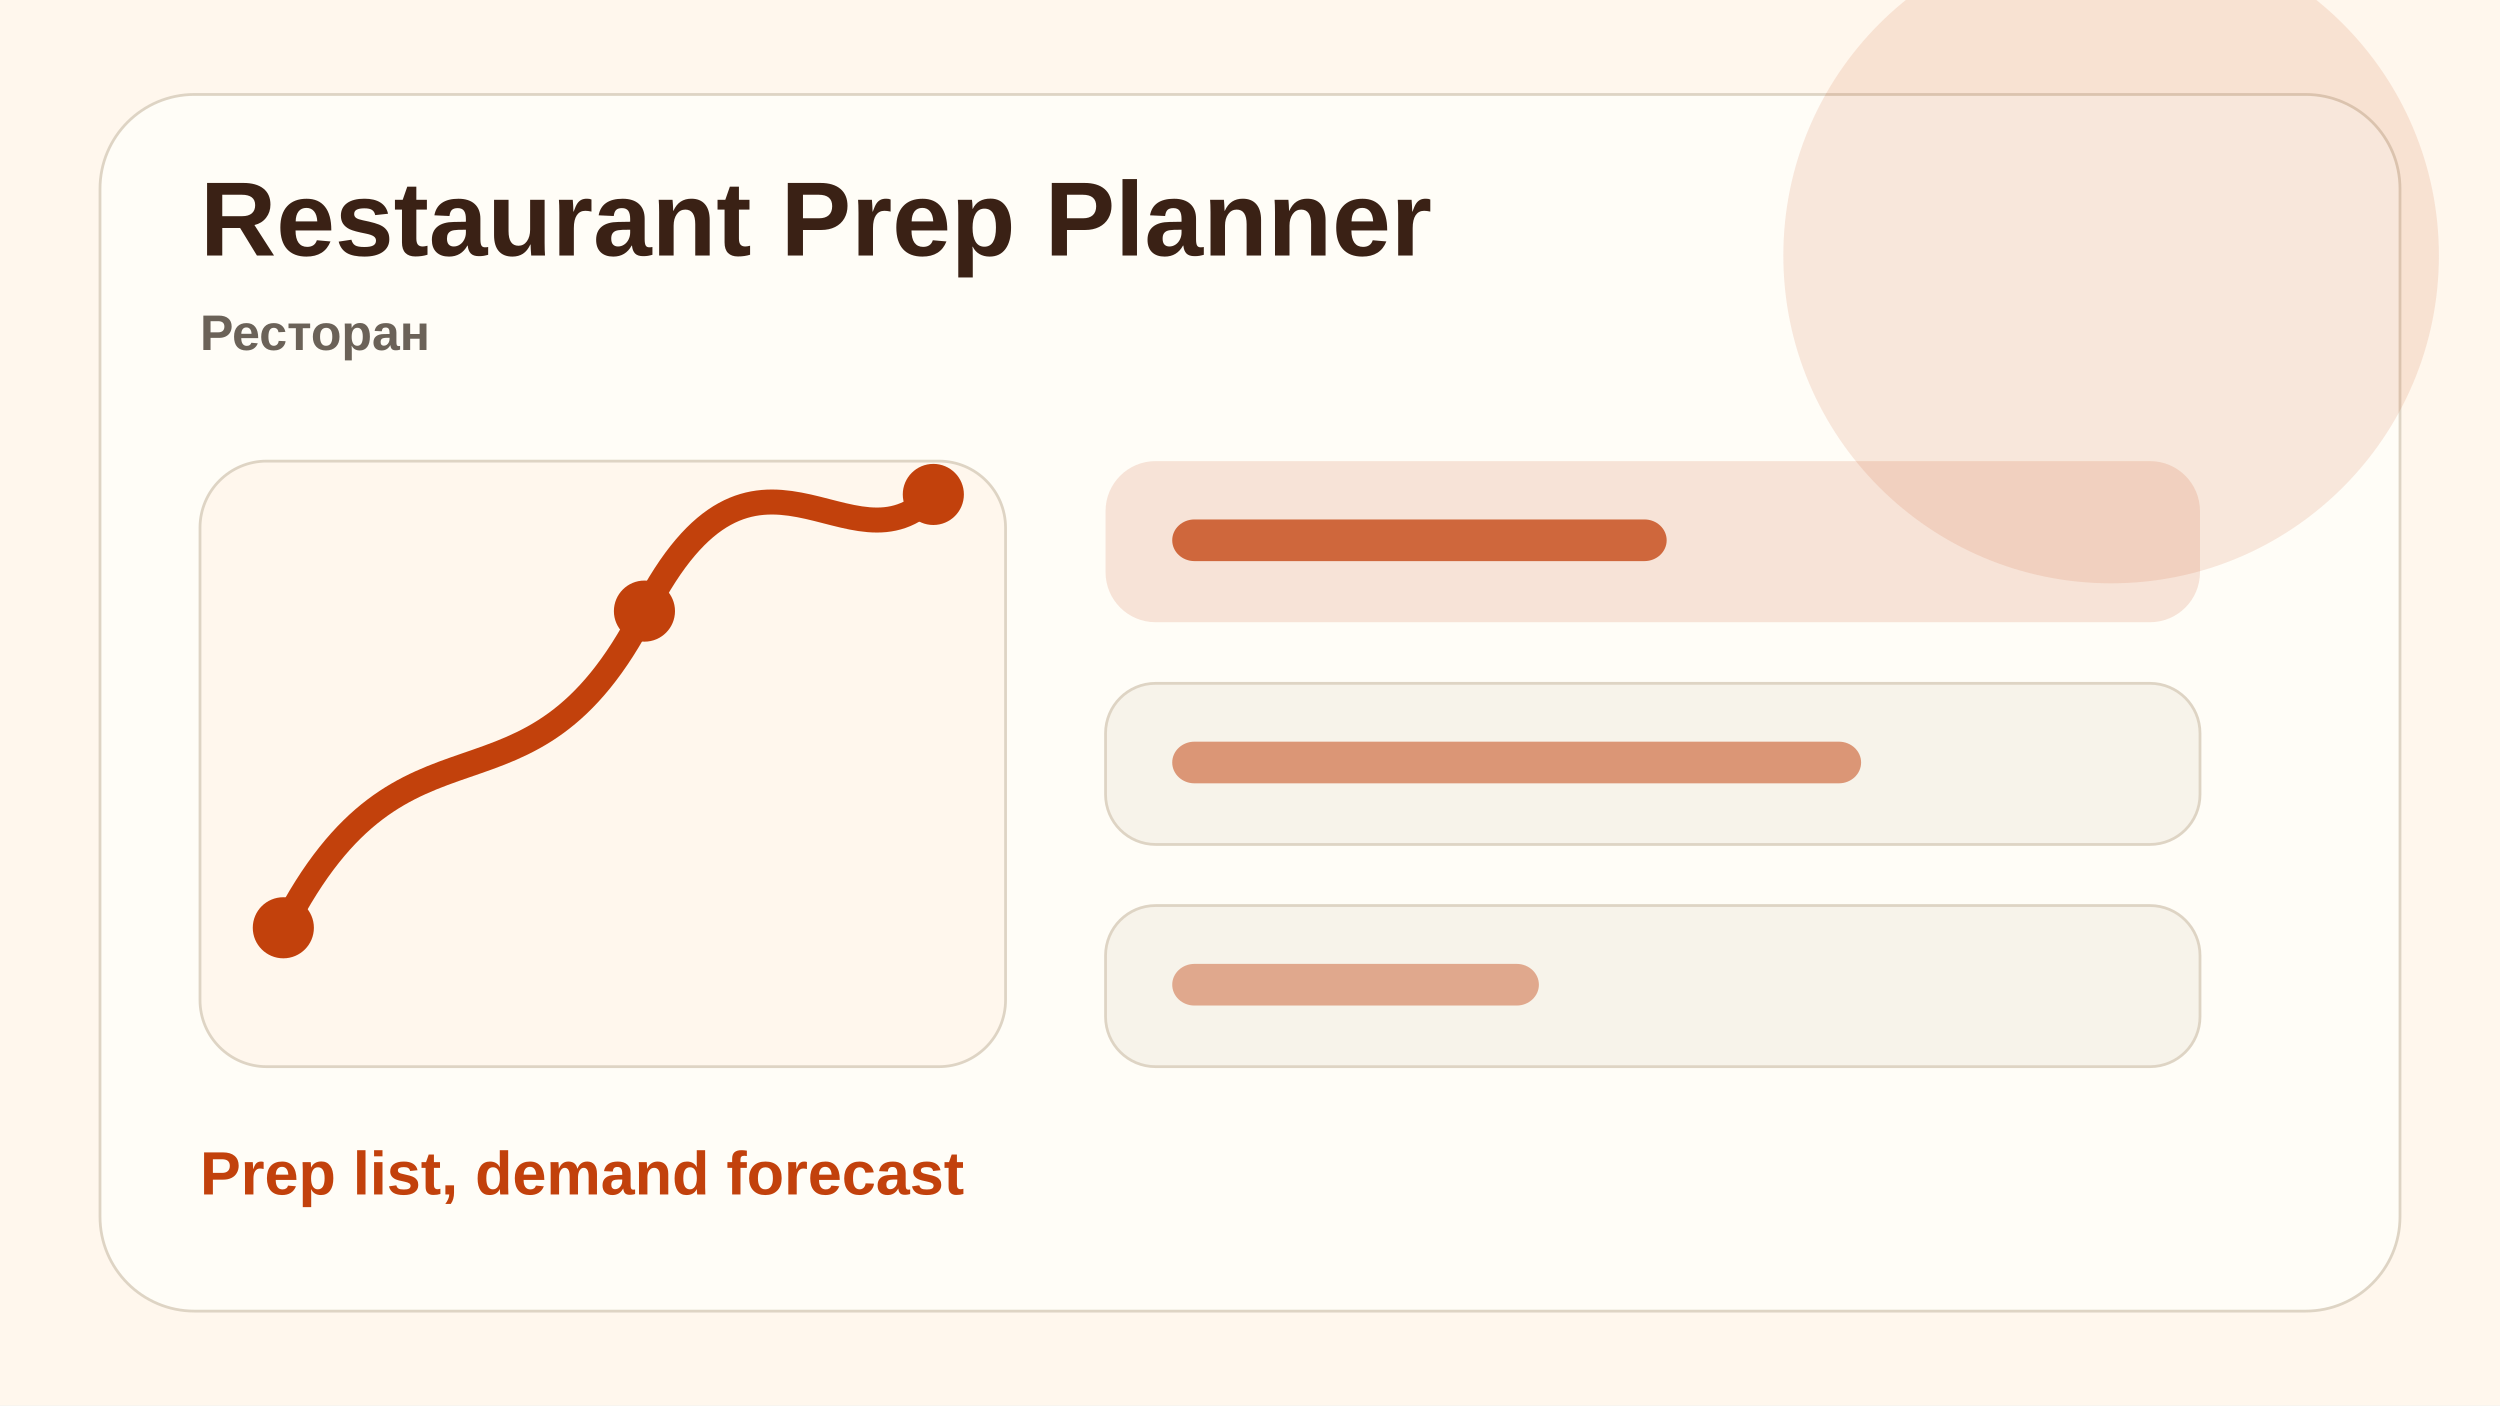
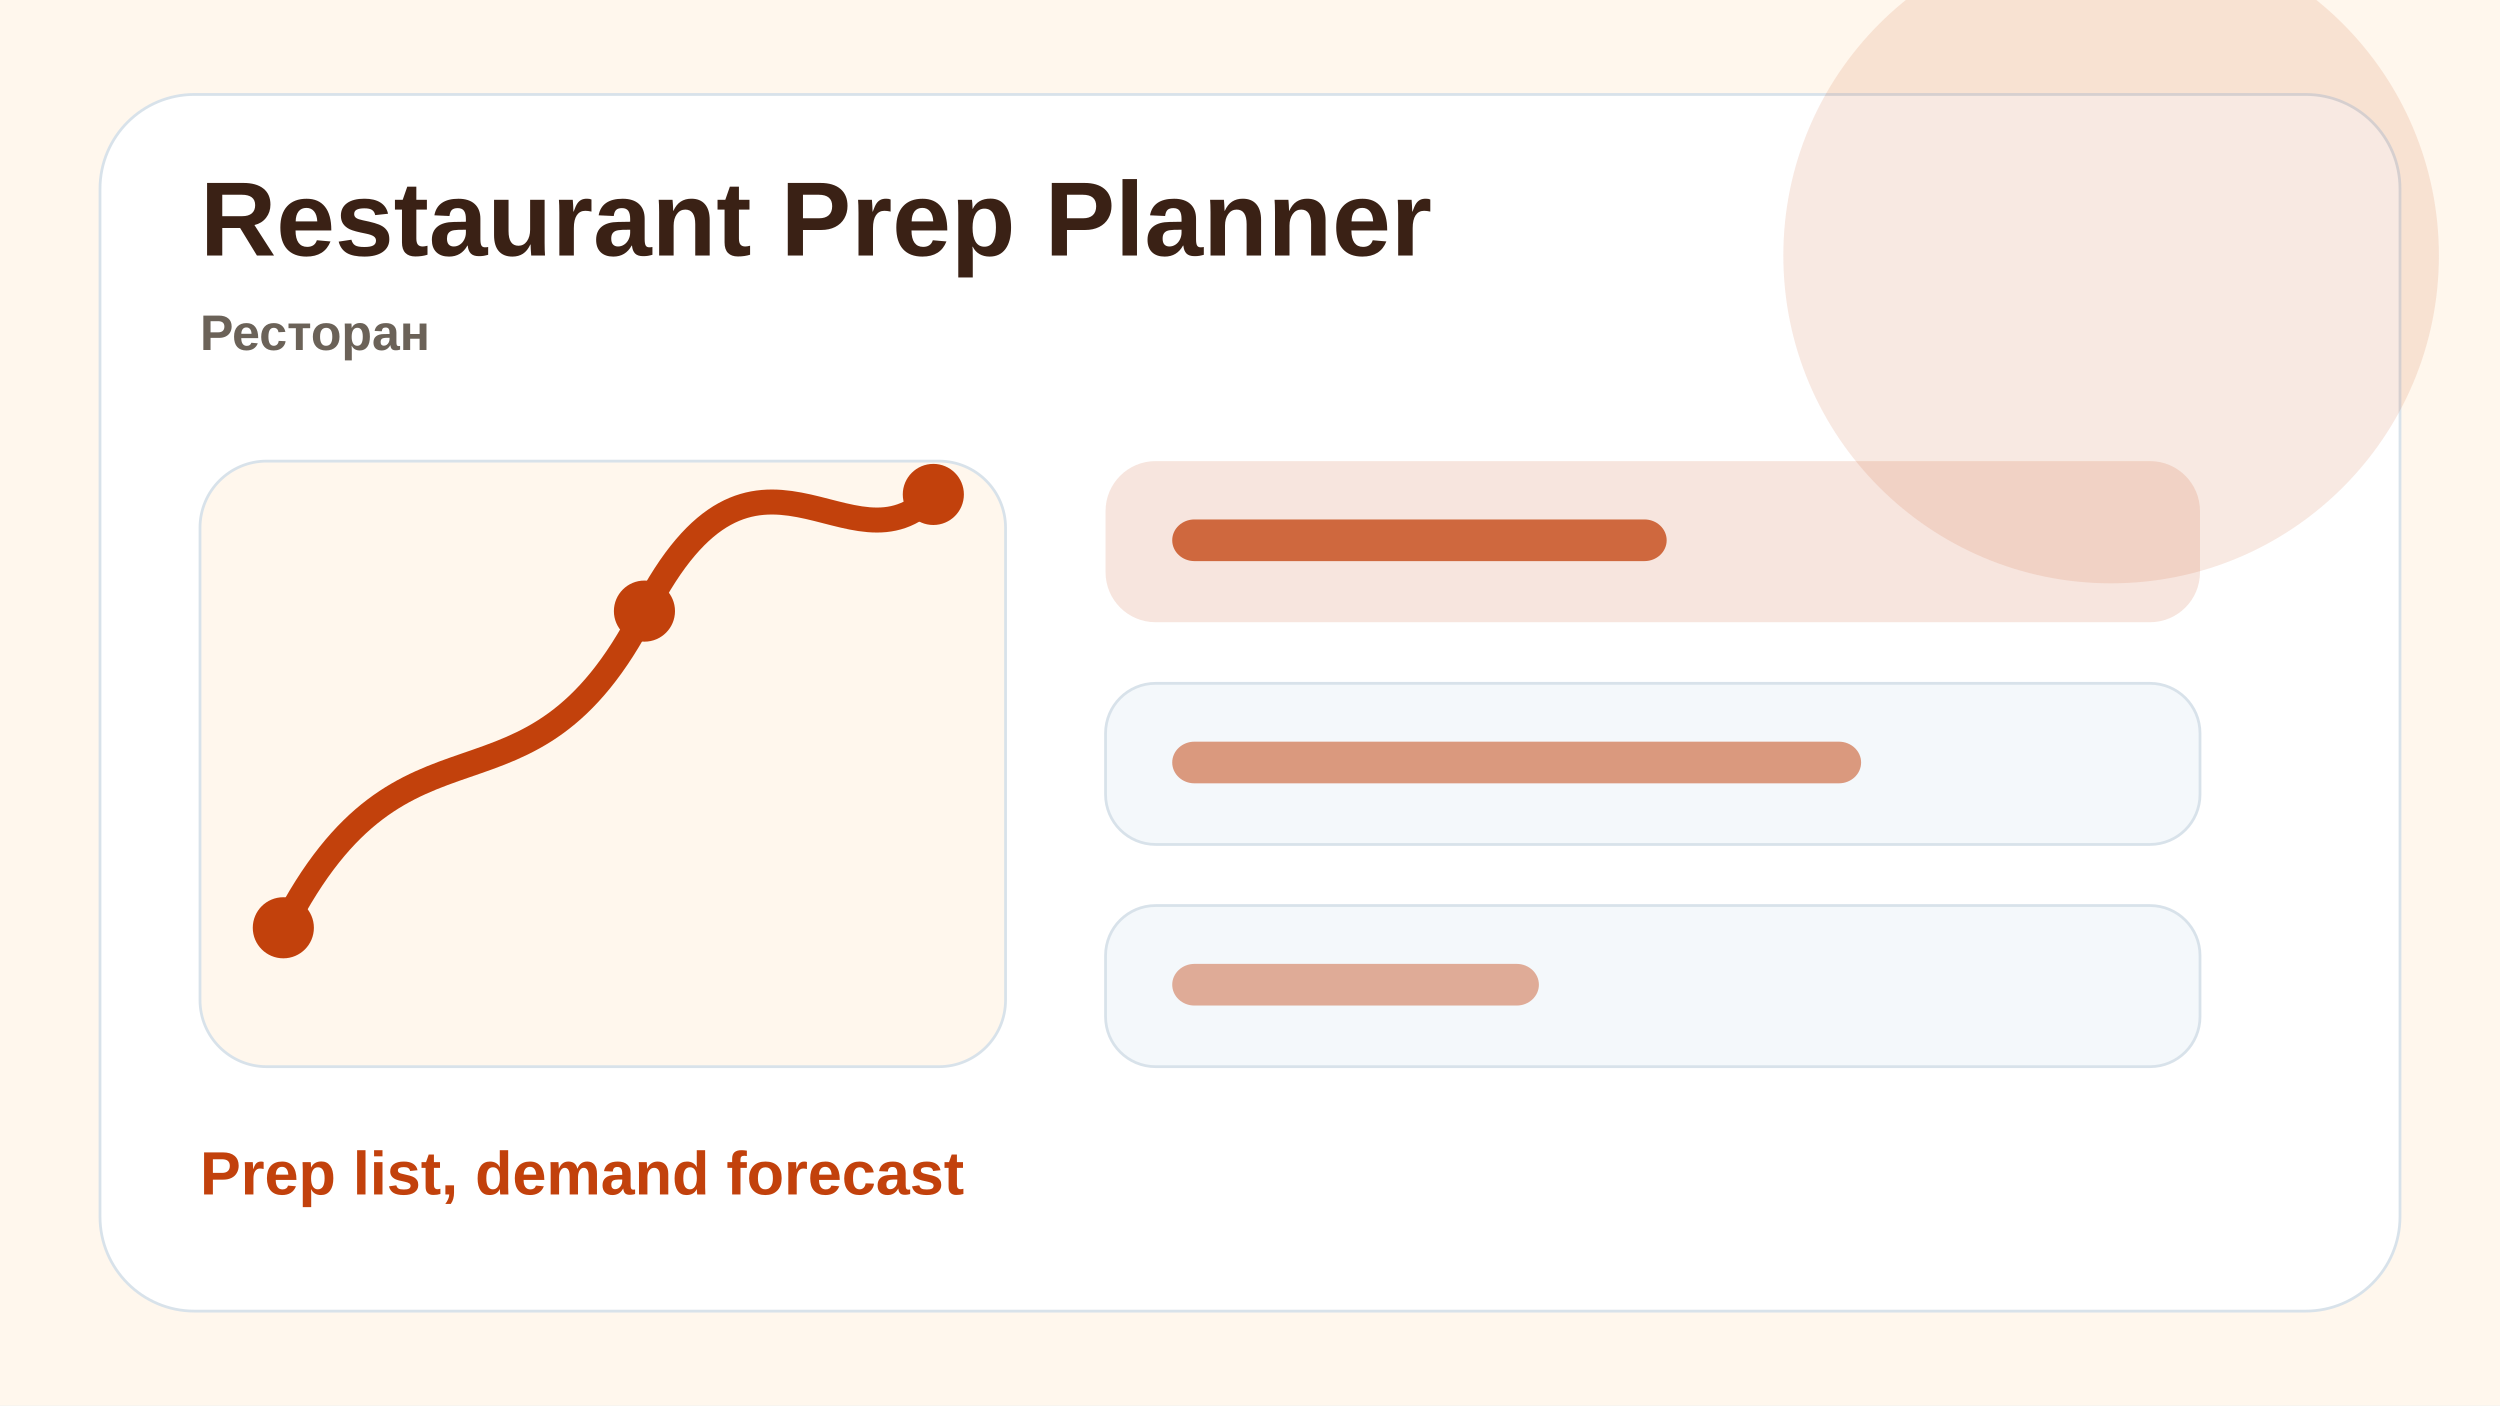
<svg xmlns="http://www.w3.org/2000/svg" width="900" height="506" viewBox="0 0 900 506">
  <rect width="900" height="506" fill="#fff7ed" />
-   <rect x="36" y="34" width="828" height="438" rx="34" fill="#fffdf7" stroke="#ded4c4" />
+   <rect x="36" y="34" width="828" height="438" rx="34" fill="#ffffff" stroke="#d8e2ea" />
  <circle cx="760" cy="92" r="118" fill="#c2410c" opacity=".12" />
  <text x="72" y="92" fill="#3a2115" font-family="Arial" font-size="38" font-weight="900">Restaurant Prep Planner</text>
  <text x="72" y="126" fill="#6b6258" font-family="Arial" font-size="18" font-weight="700">Ресторан</text>
-   <rect x="72" y="166" width="290" height="218" rx="24" fill="#fff7ed" stroke="#ded4c4" />
+   <rect x="72" y="166" width="290" height="218" rx="24" fill="#fff7ed" stroke="#d8e2ea" />
  <rect x="398" y="166" width="394" height="58" rx="18" fill="#c2410c" opacity=".14" />
  <rect x="422" y="187" width="178" height="15" rx="8" fill="#c2410c" opacity=".76" />
-   <rect x="398" y="246" width="394" height="58" rx="18" fill="#f7f3ea" stroke="#ded4c4" />
+   <rect x="398" y="246" width="394" height="58" rx="18" fill="#f4f8fb" stroke="#d8e2ea" />
  <rect x="422" y="267" width="248" height="15" rx="8" fill="#c2410c" opacity=".52" />
-   <rect x="398" y="326" width="394" height="58" rx="18" fill="#f7f3ea" stroke="#ded4c4" />
+   <rect x="398" y="326" width="394" height="58" rx="18" fill="#f4f8fb" stroke="#d8e2ea" />
  <rect x="422" y="347" width="132" height="15" rx="8" fill="#c2410c" opacity=".42" />
  <path d="M102 334 C146 248 190 302 232 220 C272 142 306 210 336 178" fill="none" stroke="#c2410c" stroke-width="9" stroke-linecap="round" />
  <circle cx="102" cy="334" r="11" fill="#c2410c" />
  <circle cx="232" cy="220" r="11" fill="#c2410c" />
  <circle cx="336" cy="178" r="11" fill="#c2410c" />
  <text x="72" y="430" fill="#c2410c" font-family="Arial" font-size="22" font-weight="900">Prep list, demand forecast</text>
</svg>
